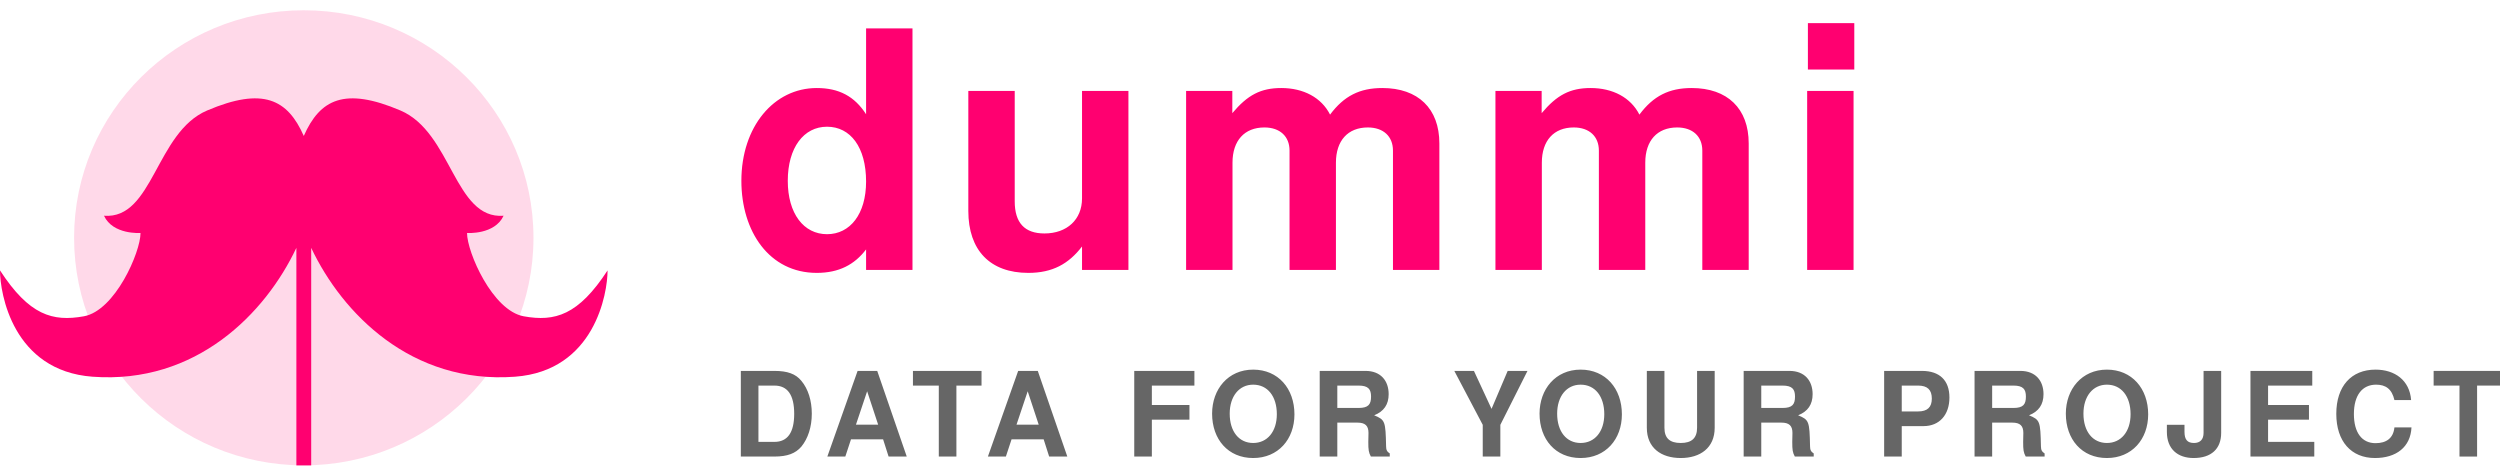
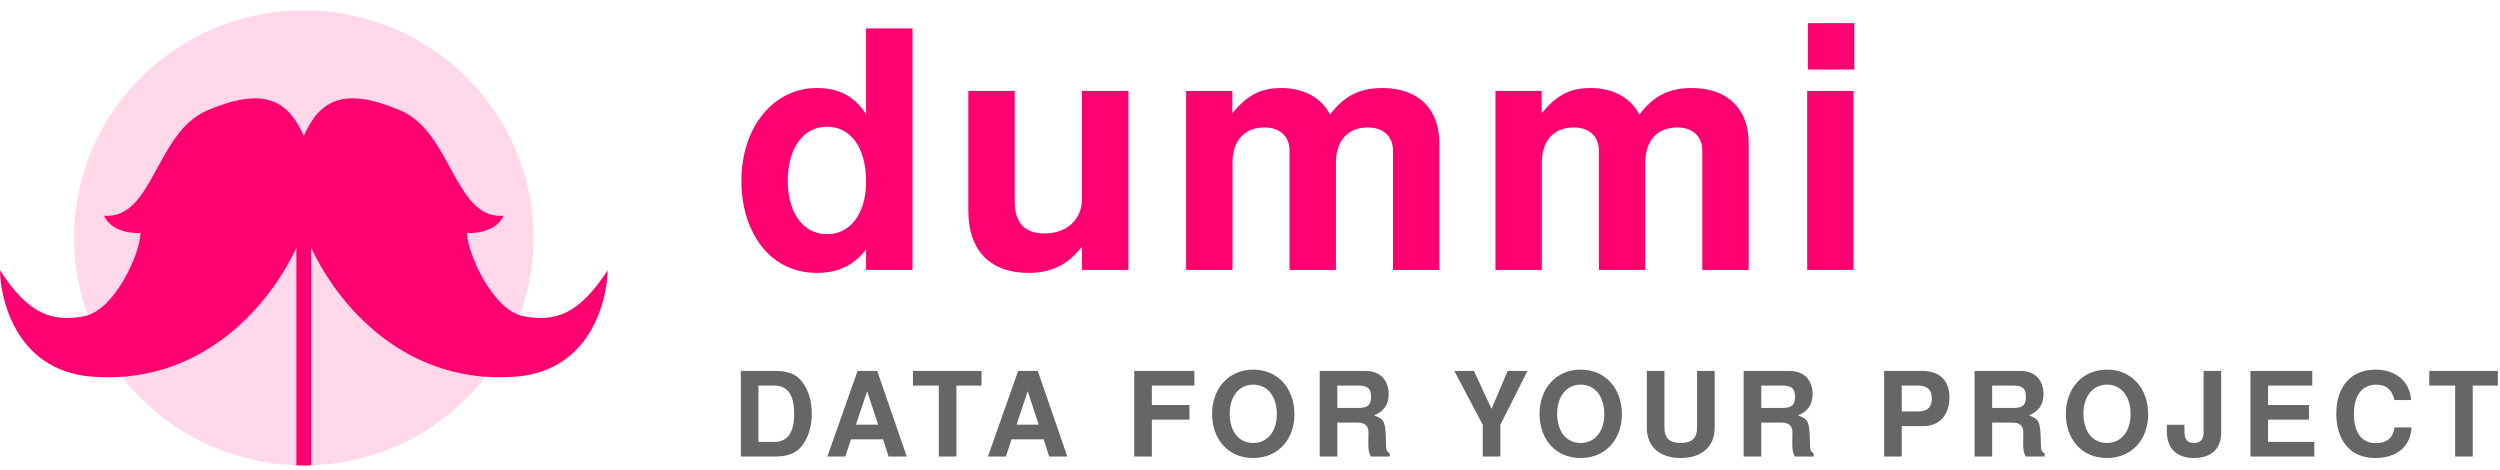
<svg xmlns="http://www.w3.org/2000/svg" width="213px" height="40px" viewBox="0 0 213 40" version="1.1">
  <defs />
  <g id="Page-1" stroke="none" stroke-width="1" fill="none" fill-rule="evenodd">
    <g id="Artboard-3" transform="translate(-299, -127)">
      <g id="Group-11-Copy" transform="translate(299, 122)">
        <g id="Group-10" transform="translate(0, 5.875)" fill="#FF0070">
          <ellipse id="Oval-4" fill-opacity="0.15" cx="25.882" cy="19.387" rx="19.57" ry="19.387" />
          <path d="M25.251,20.241 C22.614,25.823 16.714,31.877 7.885,31.221 C1.096,30.717 1.19620936e-10,24.119 0,22.163 C2.486,25.984 4.483,26.554 7.144,26.073 C9.804,25.592 11.973,20.613 11.973,18.975 C11.973,18.975 9.618,19.144 8.86,17.507 C13.058,17.829 13.258,10.405 17.648,8.538 C22.417,6.51 24.505,7.59 25.882,10.709 C27.26,7.59 29.348,6.51 34.117,8.538 C38.507,10.405 38.707,17.829 42.905,17.507 C42.147,19.144 39.791,18.975 39.791,18.975 C39.791,20.613 41.961,25.592 44.621,26.073 C47.281,26.554 49.278,25.984 51.765,22.163 C51.765,24.119 50.669,30.717 43.88,31.221 C35.051,31.877 29.151,25.823 26.514,20.241 L26.514,38.775 L25.251,38.775 L25.251,20.241 Z M25.879,18.762 C25.88,18.76 25.881,18.757 25.882,18.754 C25.883,18.757 25.884,18.76 25.885,18.762 L25.879,18.762 Z" id="Combined-Shape" />
        </g>
        <g id="Group" transform="translate(62.35294, 0)" font-family="HelveticaNeue-Bold, Helvetica Neue" font-weight="bold">
          <g id="Group-2">
            <text id="dummi" font-size="28.235" letter-spacing="1.255" fill="#FF0070">
              <tspan x="4.54747351e-13" y="28">dummi </tspan>
            </text>
            <text id="DATA-FOR-YOUR-PROJEC" font-size="10" letter-spacing="1" fill="#666666">
-               <tspan x="4.54747351e-13" y="43.9">DATA FOR YOUR PROJEC</tspan>
-               <tspan x="144.85" y="43.9" letter-spacing="0.85">T</tspan>
+               <tspan x="4.54747351e-13" y="43.9">DATA FOR YOUR PROJECT</tspan>
            </text>
          </g>
        </g>
      </g>
    </g>
  </g>
</svg>
